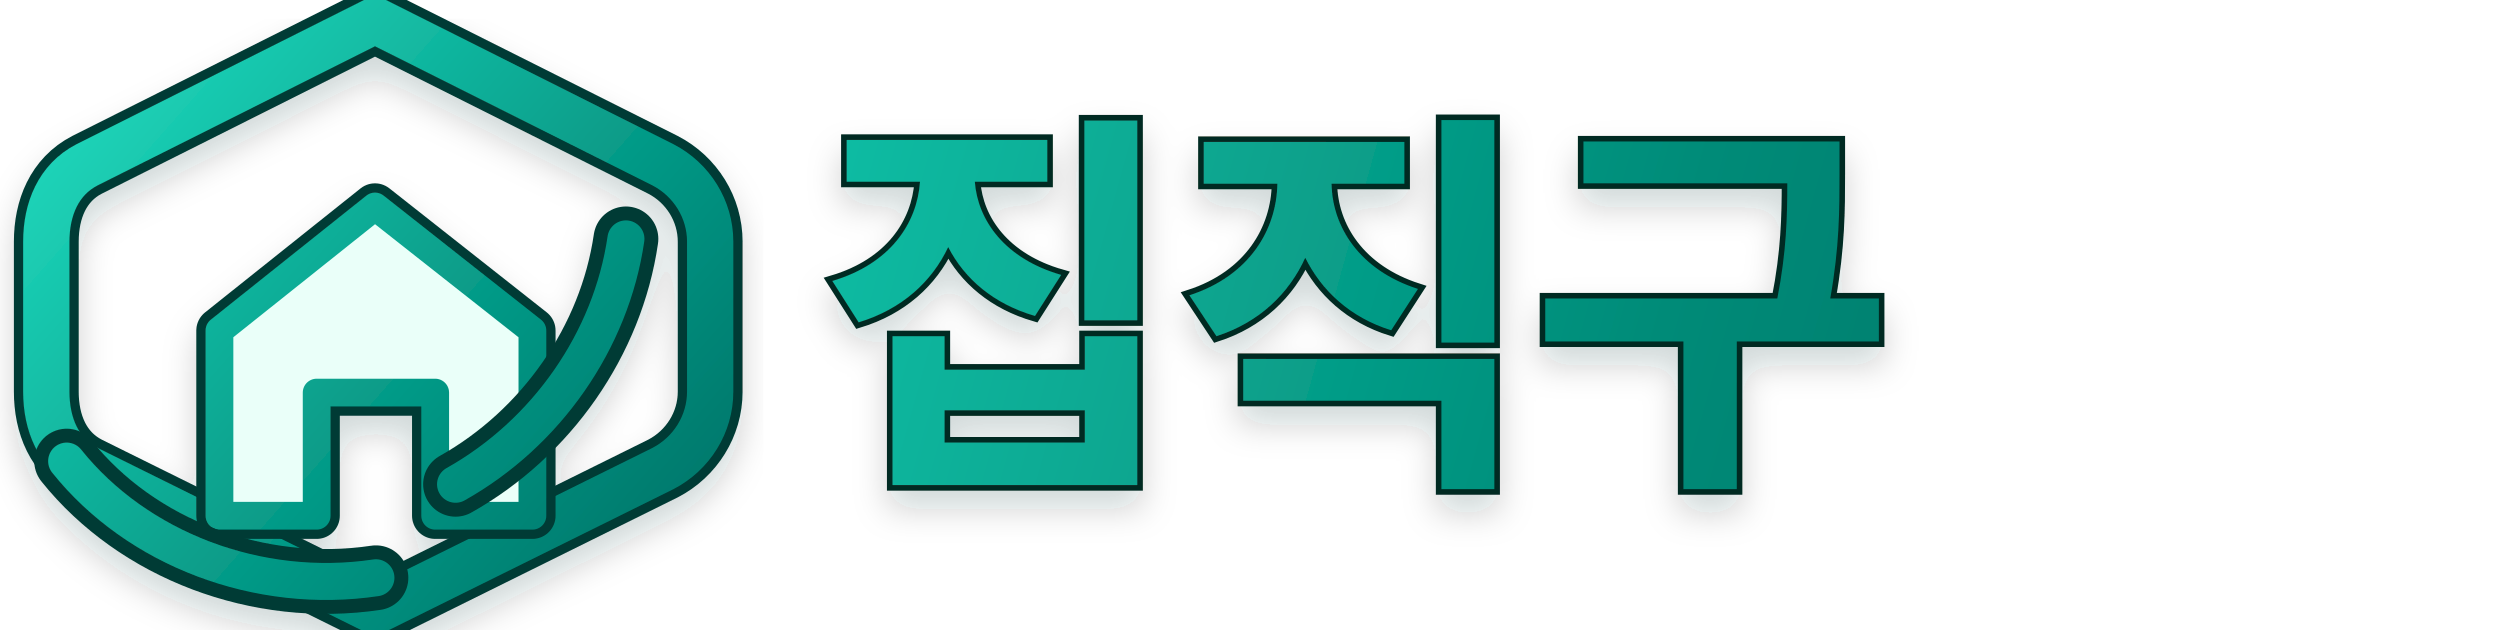
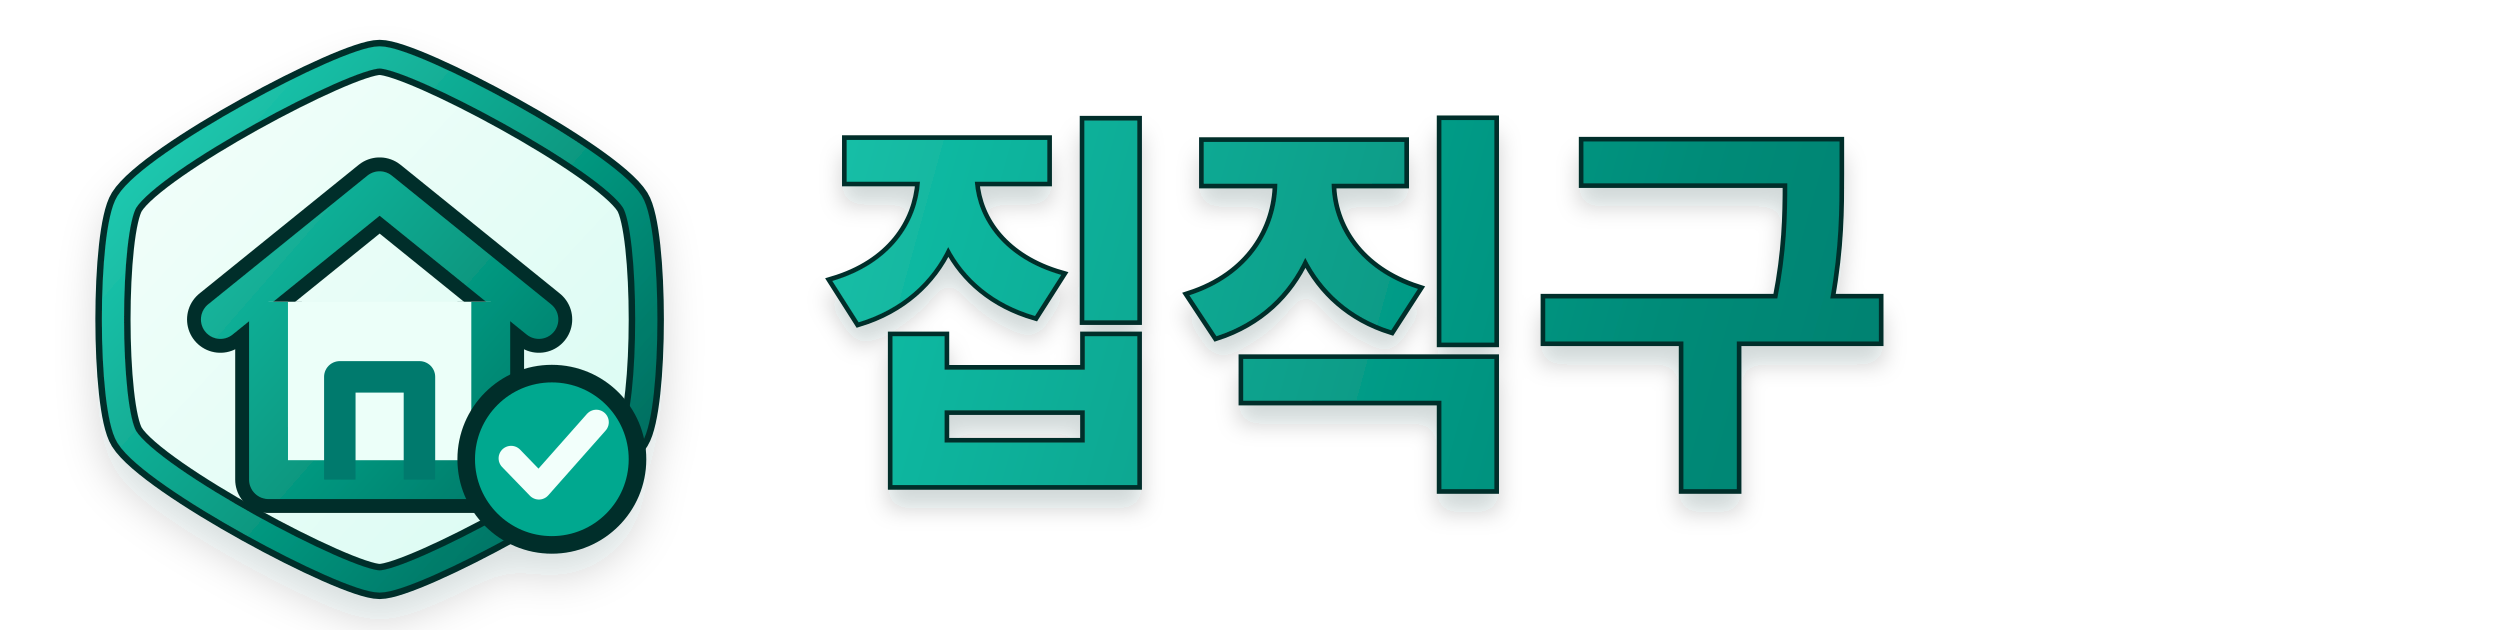
<svg xmlns="http://www.w3.org/2000/svg" width="270" height="68" viewBox="0 0 270 68" role="img" aria-labelledby="title desc">
  <defs>
-     <linearGradient id="markFill" x1="8" x2="76" y1="4" y2="64" gradientUnits="userSpaceOnUse">
-       <stop offset="0" stop-color="#20d9bd" />
-       <stop offset="0.52" stop-color="#079f8b" />
-       <stop offset="1" stop-color="#006f64" />
+     <linearGradient id="frameFill" x1="13" x2="70" y1="8" y2="61" gradientUnits="userSpaceOnUse">
+       <stop offset="0" stop-color="#f4fffb" />
+       <stop offset="1" stop-color="#d8fbf2" />
+     </linearGradient>
+     <linearGradient id="mintStroke" x1="10" x2="73" y1="7" y2="62" gradientUnits="userSpaceOnUse">
+       <stop offset="0" stop-color="#25d6bd" />
+       <stop offset="0.56" stop-color="#06977f" />
+       <stop offset="1" stop-color="#005c52" />
    </linearGradient>
    <linearGradient id="wordFill" x1="92" x2="262" y1="8" y2="55" gradientUnits="userSpaceOnUse">
-       <stop offset="0" stop-color="#11bca3" />
+       <stop offset="0" stop-color="#14bfa7" />
      <stop offset="0.52" stop-color="#008b78" />
      <stop offset="1" stop-color="#006b60" />
    </linearGradient>
-     <filter id="softLift" x="-8%" y="-16%" width="116%" height="132%" color-interpolation-filters="sRGB">
-       <feDropShadow dx="0" dy="2" stdDeviation="1.8" flood-color="#052f2a" flood-opacity="0.18" />
+     <filter id="markShadow" x="-18%" y="-22%" width="136%" height="144%" color-interpolation-filters="sRGB">
+       <feDropShadow dx="0" dy="2.5" stdDeviation="2.2" flood-color="#062c27" flood-opacity="0.16" />
+     </filter>
+     <filter id="wordShadow" x="-8%" y="-16%" width="116%" height="132%" color-interpolation-filters="sRGB">
+       <feDropShadow dx="0" dy="2" stdDeviation="1.2" flood-color="#052f2a" flood-opacity="0.18" />
    </filter>
  </defs>
-   <g filter="url(#softLift)">
-     <path d="M35.5 5.2 66.6 20.8c3.1 1.6 5.1 4.8 5.1 8.3v16.2c0 3.5-2 6.7-5.1 8.3L35.5 69 4.4 53.6C1.3 52 0 48.8 0 45.3V29.1c0-3.5 1.3-6.7 4.4-8.3L35.5 5.2Z" transform="translate(5 -3)" fill="none" stroke="#063a34" stroke-width="7" stroke-linejoin="round" />
-     <path d="M35.5 5.2 66.6 20.8c3.1 1.6 5.1 4.8 5.1 8.3v16.2c0 3.5-2 6.7-5.1 8.3L35.5 69 4.4 53.6C1.3 52 0 48.8 0 45.3V29.1c0-3.5 1.3-6.7 4.4-8.3L35.5 5.2Z" transform="translate(5 -3)" fill="none" stroke="url(#markFill)" stroke-width="5" stroke-linejoin="round" />
-     <path d="M23.7 35.7 40.5 22.3l17 13.4v20H47V42.4H34.2v13.3H23.7V35.7Z" fill="#eafff9" stroke="#063a34" stroke-width="5" stroke-linejoin="round" />
-     <path d="M23.7 35.7 40.5 22.3l17 13.4v20H47V42.4H34.2v13.3H23.7V35.7Z" fill="#eafff9" stroke="url(#markFill)" stroke-width="3" stroke-linejoin="round" />
-     <path d="M7.2 49.8c7.6 9.5 20.7 14.5 33.4 12.6M67.6 25.8c-1.6 11-8.6 21-18.4 26.5" fill="none" stroke="#063a34" stroke-width="7" stroke-linecap="round" />
-     <path d="M7.2 49.8c7.6 9.5 20.7 14.5 33.4 12.6M67.6 25.8c-1.6 11-8.6 21-18.4 26.5" fill="none" stroke="url(#markFill)" stroke-width="4" stroke-linecap="round" />
+   <g filter="url(#markShadow)">
+     <path d="M41 6.2c3.7 0 24.5 11.1 27.3 15.6 2 3.2 2 22.2 0 25.4C65.5 51.7 44.7 62.8 41 62.8S16.5 51.7 13.7 47.2c-2-3.2-2-22.2 0-25.4C16.5 17.3 37.3 6.2 41 6.2Z" fill="url(#frameFill)" stroke="#052f2a" stroke-width="3.8" stroke-linejoin="round" />
+     <path d="M41 6.2c3.7 0 24.5 11.1 27.3 15.6 2 3.2 2 22.2 0 25.4C65.5 51.7 44.7 62.8 41 62.8S16.5 51.7 13.7 47.2c-2-3.2-2-22.2 0-25.4C16.5 17.3 37.3 6.2 41 6.2Z" fill="none" stroke="url(#mintStroke)" stroke-width="2.4" stroke-linejoin="round" />
+     <path d="M23.8 34.5 41 20.6l17.2 13.9" fill="none" stroke="#052f2a" stroke-width="7.2" stroke-linecap="round" stroke-linejoin="round" />
+     <path d="M29 32.6v19.2h24V32.6" fill="#ecfff9" stroke="#052f2a" stroke-width="7.2" stroke-linejoin="round" />
+     <path d="M23.8 34.5 41 20.6l17.2 13.9" fill="none" stroke="url(#mintStroke)" stroke-width="4.2" stroke-linecap="round" stroke-linejoin="round" />
+     <path d="M29 32.6v19.2h24V32.6" fill="#ecfff9" stroke="url(#mintStroke)" stroke-width="4.2" stroke-linejoin="round" />
+     <path d="M36.7 51.8V40.7h8.6v11.1" fill="none" stroke="#007a6d" stroke-width="3.4" stroke-linejoin="round" />
+     <circle cx="59.6" cy="49.6" r="10.2" fill="#052f2a" />
+     <circle cx="59.6" cy="49.6" r="8.3" fill="#05a88f" />
+     <path d="m55.2 49.5 3 3.1 6.2-7" fill="none" stroke="#f2fffb" stroke-width="2.7" stroke-linecap="round" stroke-linejoin="round" />
  </g>
-   <text x="88" y="49" fill="url(#wordFill)" stroke="#062923" stroke-width="1.2" paint-order="stroke fill" font-family="Arial Black, Malgun Gothic, Apple SD Gothic Neo, system-ui, sans-serif" font-size="43" font-weight="900" letter-spacing="-1" filter="url(#softLift)">집직구</text>
+   <text x="88" y="49" fill="url(#wordFill)" stroke="#052f2a" stroke-width="1" paint-order="stroke fill" font-family="Arial Black, Malgun Gothic, Apple SD Gothic Neo, system-ui, sans-serif" font-size="43" font-weight="900" letter-spacing="-1" filter="url(#wordShadow)">집직구</text>
</svg>
